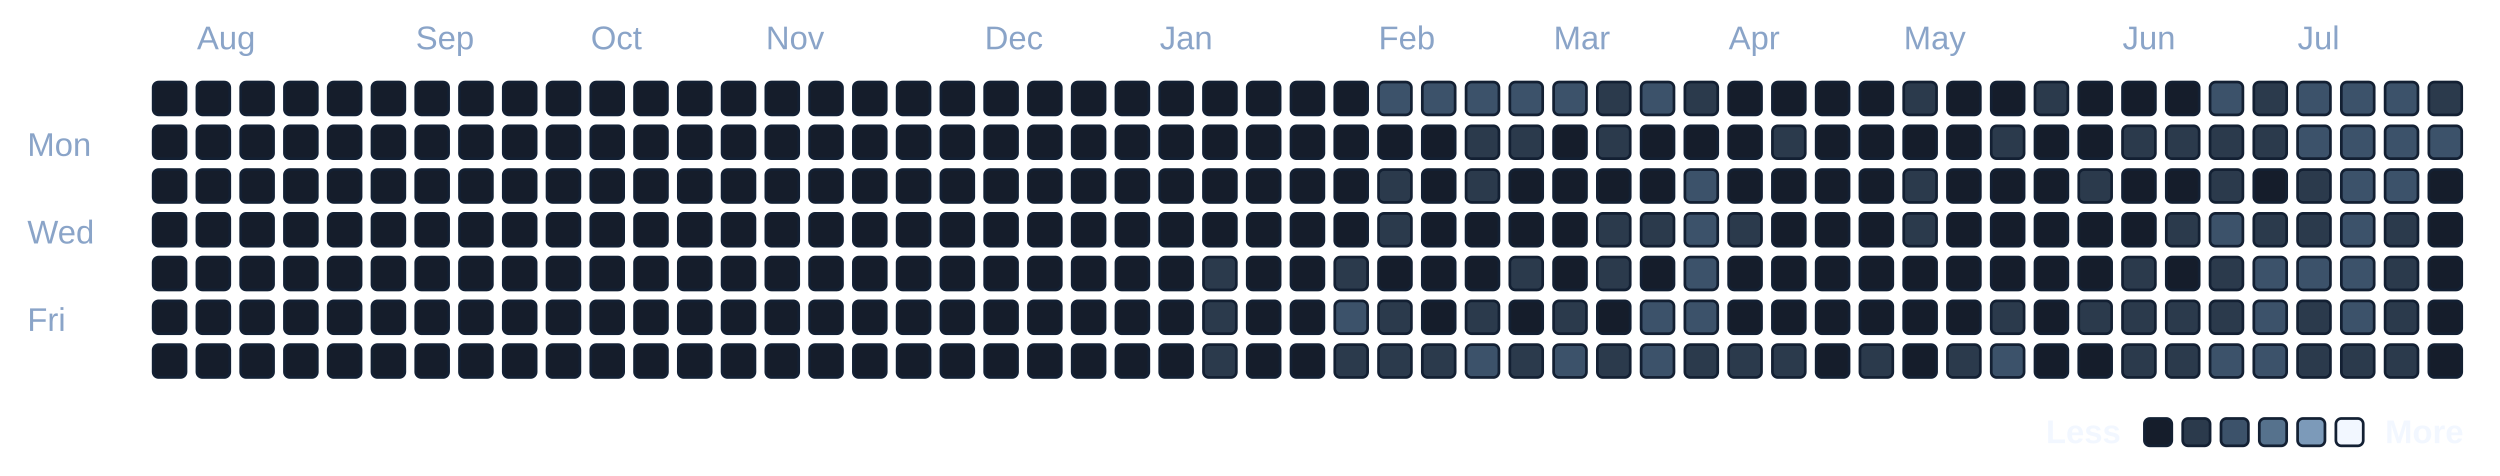
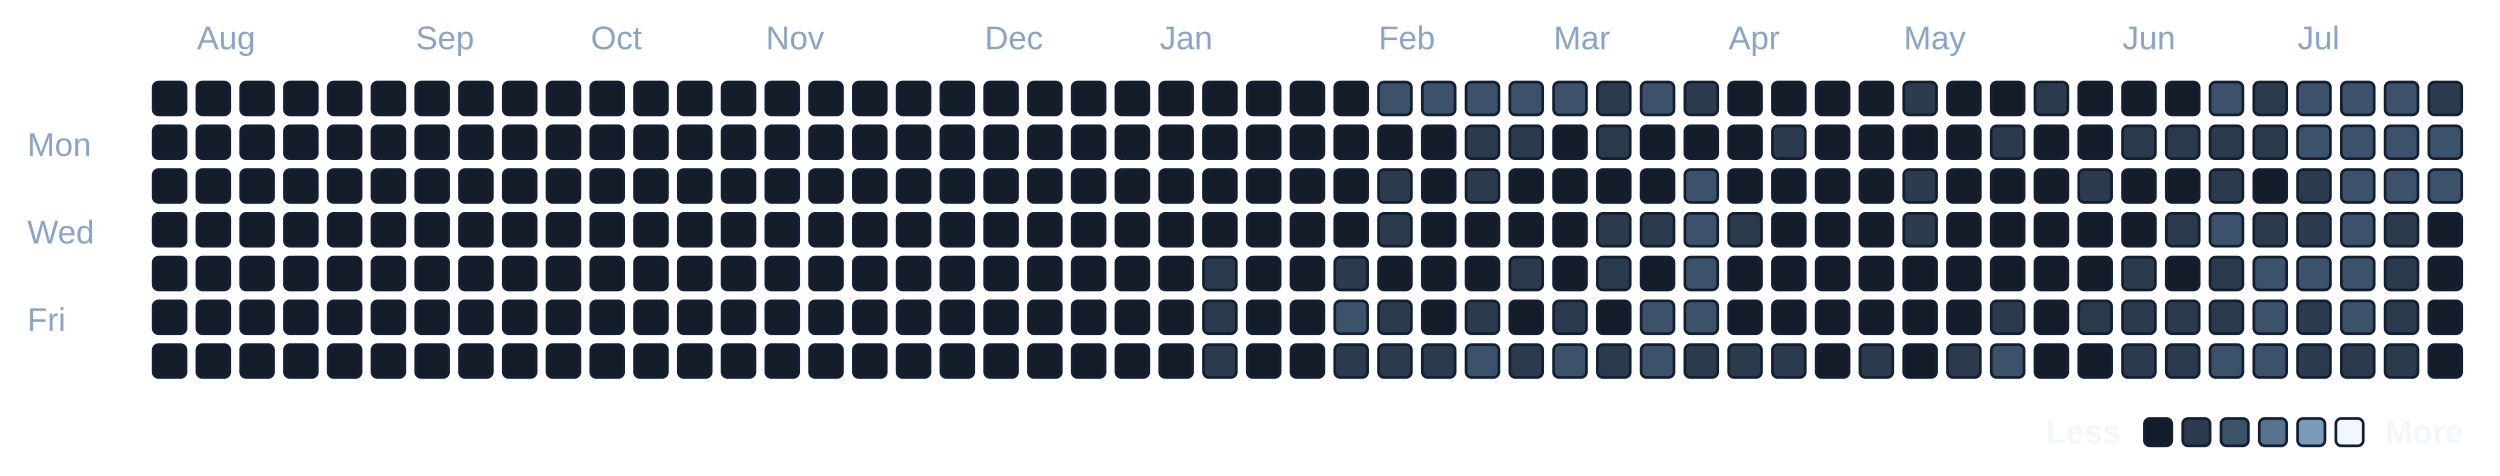
<svg xmlns="http://www.w3.org/2000/svg" baseProfile="tiny" height="174" version="1.2" width="914">
  <defs />
  <text fill="#8AA4C8" font-family="Segoe UI, Arial, sans-serif" font-size="12px" x="72" y="18">Aug</text>
  <text fill="#8AA4C8" font-family="Segoe UI, Arial, sans-serif" font-size="12px" x="152" y="18">Sep</text>
  <text fill="#8AA4C8" font-family="Segoe UI, Arial, sans-serif" font-size="12px" x="216" y="18">Oct</text>
  <text fill="#8AA4C8" font-family="Segoe UI, Arial, sans-serif" font-size="12px" x="280" y="18">Nov</text>
  <text fill="#8AA4C8" font-family="Segoe UI, Arial, sans-serif" font-size="12px" x="360" y="18">Dec</text>
  <text fill="#8AA4C8" font-family="Segoe UI, Arial, sans-serif" font-size="12px" x="424" y="18">Jan</text>
  <text fill="#8AA4C8" font-family="Segoe UI, Arial, sans-serif" font-size="12px" x="504" y="18">Feb</text>
  <text fill="#8AA4C8" font-family="Segoe UI, Arial, sans-serif" font-size="12px" x="568" y="18">Mar</text>
  <text fill="#8AA4C8" font-family="Segoe UI, Arial, sans-serif" font-size="12px" x="632" y="18">Apr</text>
  <text fill="#8AA4C8" font-family="Segoe UI, Arial, sans-serif" font-size="12px" x="696" y="18">May</text>
  <text fill="#8AA4C8" font-family="Segoe UI, Arial, sans-serif" font-size="12px" x="776" y="18">Jun</text>
  <text fill="#8AA4C8" font-family="Segoe UI, Arial, sans-serif" font-size="12px" x="840" y="18">Jul</text>
  <text fill="#8AA4C8" font-family="Segoe UI, Arial, sans-serif" font-size="12px" x="10" y="57">Mon</text>
  <text fill="#8AA4C8" font-family="Segoe UI, Arial, sans-serif" font-size="12px" x="10" y="89">Wed</text>
  <text fill="#8AA4C8" font-family="Segoe UI, Arial, sans-serif" font-size="12px" x="10" y="121">Fri</text>
  <rect fill="#151D2B" height="12" rx="2" ry="2" stroke="#132033" stroke-width="1" width="12" x="56" y="30" />
  <rect fill="#151D2B" height="12" rx="2" ry="2" stroke="#132033" stroke-width="1" width="12" x="56" y="46" />
  <rect fill="#151D2B" height="12" rx="2" ry="2" stroke="#132033" stroke-width="1" width="12" x="56" y="62" />
  <rect fill="#151D2B" height="12" rx="2" ry="2" stroke="#132033" stroke-width="1" width="12" x="56" y="78" />
  <rect fill="#151D2B" height="12" rx="2" ry="2" stroke="#132033" stroke-width="1" width="12" x="56" y="94" />
  <rect fill="#151D2B" height="12" rx="2" ry="2" stroke="#132033" stroke-width="1" width="12" x="56" y="110" />
  <rect fill="#151D2B" height="12" rx="2" ry="2" stroke="#132033" stroke-width="1" width="12" x="56" y="126" />
  <rect fill="#151D2B" height="12" rx="2" ry="2" stroke="#132033" stroke-width="1" width="12" x="72" y="30" />
  <rect fill="#151D2B" height="12" rx="2" ry="2" stroke="#132033" stroke-width="1" width="12" x="72" y="46" />
  <rect fill="#151D2B" height="12" rx="2" ry="2" stroke="#132033" stroke-width="1" width="12" x="72" y="62" />
  <rect fill="#151D2B" height="12" rx="2" ry="2" stroke="#132033" stroke-width="1" width="12" x="72" y="78" />
  <rect fill="#151D2B" height="12" rx="2" ry="2" stroke="#132033" stroke-width="1" width="12" x="72" y="94" />
  <rect fill="#151D2B" height="12" rx="2" ry="2" stroke="#132033" stroke-width="1" width="12" x="72" y="110" />
  <rect fill="#151D2B" height="12" rx="2" ry="2" stroke="#132033" stroke-width="1" width="12" x="72" y="126" />
  <rect fill="#151D2B" height="12" rx="2" ry="2" stroke="#132033" stroke-width="1" width="12" x="88" y="30" />
  <rect fill="#151D2B" height="12" rx="2" ry="2" stroke="#132033" stroke-width="1" width="12" x="88" y="46" />
  <rect fill="#151D2B" height="12" rx="2" ry="2" stroke="#132033" stroke-width="1" width="12" x="88" y="62" />
  <rect fill="#151D2B" height="12" rx="2" ry="2" stroke="#132033" stroke-width="1" width="12" x="88" y="78" />
  <rect fill="#151D2B" height="12" rx="2" ry="2" stroke="#132033" stroke-width="1" width="12" x="88" y="94" />
  <rect fill="#151D2B" height="12" rx="2" ry="2" stroke="#132033" stroke-width="1" width="12" x="88" y="110" />
  <rect fill="#151D2B" height="12" rx="2" ry="2" stroke="#132033" stroke-width="1" width="12" x="88" y="126" />
  <rect fill="#151D2B" height="12" rx="2" ry="2" stroke="#132033" stroke-width="1" width="12" x="104" y="30" />
  <rect fill="#151D2B" height="12" rx="2" ry="2" stroke="#132033" stroke-width="1" width="12" x="104" y="46" />
  <rect fill="#151D2B" height="12" rx="2" ry="2" stroke="#132033" stroke-width="1" width="12" x="104" y="62" />
  <rect fill="#151D2B" height="12" rx="2" ry="2" stroke="#132033" stroke-width="1" width="12" x="104" y="78" />
  <rect fill="#151D2B" height="12" rx="2" ry="2" stroke="#132033" stroke-width="1" width="12" x="104" y="94" />
  <rect fill="#151D2B" height="12" rx="2" ry="2" stroke="#132033" stroke-width="1" width="12" x="104" y="110" />
  <rect fill="#151D2B" height="12" rx="2" ry="2" stroke="#132033" stroke-width="1" width="12" x="104" y="126" />
  <rect fill="#151D2B" height="12" rx="2" ry="2" stroke="#132033" stroke-width="1" width="12" x="120" y="30" />
  <rect fill="#151D2B" height="12" rx="2" ry="2" stroke="#132033" stroke-width="1" width="12" x="120" y="46" />
  <rect fill="#151D2B" height="12" rx="2" ry="2" stroke="#132033" stroke-width="1" width="12" x="120" y="62" />
  <rect fill="#151D2B" height="12" rx="2" ry="2" stroke="#132033" stroke-width="1" width="12" x="120" y="78" />
  <rect fill="#151D2B" height="12" rx="2" ry="2" stroke="#132033" stroke-width="1" width="12" x="120" y="94" />
  <rect fill="#151D2B" height="12" rx="2" ry="2" stroke="#132033" stroke-width="1" width="12" x="120" y="110" />
  <rect fill="#151D2B" height="12" rx="2" ry="2" stroke="#132033" stroke-width="1" width="12" x="120" y="126" />
  <rect fill="#151D2B" height="12" rx="2" ry="2" stroke="#132033" stroke-width="1" width="12" x="136" y="30" />
  <rect fill="#151D2B" height="12" rx="2" ry="2" stroke="#132033" stroke-width="1" width="12" x="136" y="46" />
  <rect fill="#151D2B" height="12" rx="2" ry="2" stroke="#132033" stroke-width="1" width="12" x="136" y="62" />
  <rect fill="#151D2B" height="12" rx="2" ry="2" stroke="#132033" stroke-width="1" width="12" x="136" y="78" />
  <rect fill="#151D2B" height="12" rx="2" ry="2" stroke="#132033" stroke-width="1" width="12" x="136" y="94" />
  <rect fill="#151D2B" height="12" rx="2" ry="2" stroke="#132033" stroke-width="1" width="12" x="136" y="110" />
  <rect fill="#151D2B" height="12" rx="2" ry="2" stroke="#132033" stroke-width="1" width="12" x="136" y="126" />
  <rect fill="#151D2B" height="12" rx="2" ry="2" stroke="#132033" stroke-width="1" width="12" x="152" y="30" />
  <rect fill="#151D2B" height="12" rx="2" ry="2" stroke="#132033" stroke-width="1" width="12" x="152" y="46" />
  <rect fill="#151D2B" height="12" rx="2" ry="2" stroke="#132033" stroke-width="1" width="12" x="152" y="62" />
  <rect fill="#151D2B" height="12" rx="2" ry="2" stroke="#132033" stroke-width="1" width="12" x="152" y="78" />
  <rect fill="#151D2B" height="12" rx="2" ry="2" stroke="#132033" stroke-width="1" width="12" x="152" y="94" />
  <rect fill="#151D2B" height="12" rx="2" ry="2" stroke="#132033" stroke-width="1" width="12" x="152" y="110" />
  <rect fill="#151D2B" height="12" rx="2" ry="2" stroke="#132033" stroke-width="1" width="12" x="152" y="126" />
  <rect fill="#151D2B" height="12" rx="2" ry="2" stroke="#132033" stroke-width="1" width="12" x="168" y="30" />
  <rect fill="#151D2B" height="12" rx="2" ry="2" stroke="#132033" stroke-width="1" width="12" x="168" y="46" />
  <rect fill="#151D2B" height="12" rx="2" ry="2" stroke="#132033" stroke-width="1" width="12" x="168" y="62" />
  <rect fill="#151D2B" height="12" rx="2" ry="2" stroke="#132033" stroke-width="1" width="12" x="168" y="78" />
  <rect fill="#151D2B" height="12" rx="2" ry="2" stroke="#132033" stroke-width="1" width="12" x="168" y="94" />
  <rect fill="#151D2B" height="12" rx="2" ry="2" stroke="#132033" stroke-width="1" width="12" x="168" y="110" />
  <rect fill="#151D2B" height="12" rx="2" ry="2" stroke="#132033" stroke-width="1" width="12" x="168" y="126" />
  <rect fill="#151D2B" height="12" rx="2" ry="2" stroke="#132033" stroke-width="1" width="12" x="184" y="30" />
  <rect fill="#151D2B" height="12" rx="2" ry="2" stroke="#132033" stroke-width="1" width="12" x="184" y="46" />
  <rect fill="#151D2B" height="12" rx="2" ry="2" stroke="#132033" stroke-width="1" width="12" x="184" y="62" />
  <rect fill="#151D2B" height="12" rx="2" ry="2" stroke="#132033" stroke-width="1" width="12" x="184" y="78" />
  <rect fill="#151D2B" height="12" rx="2" ry="2" stroke="#132033" stroke-width="1" width="12" x="184" y="94" />
  <rect fill="#151D2B" height="12" rx="2" ry="2" stroke="#132033" stroke-width="1" width="12" x="184" y="110" />
  <rect fill="#151D2B" height="12" rx="2" ry="2" stroke="#132033" stroke-width="1" width="12" x="184" y="126" />
  <rect fill="#151D2B" height="12" rx="2" ry="2" stroke="#132033" stroke-width="1" width="12" x="200" y="30" />
  <rect fill="#151D2B" height="12" rx="2" ry="2" stroke="#132033" stroke-width="1" width="12" x="200" y="46" />
  <rect fill="#151D2B" height="12" rx="2" ry="2" stroke="#132033" stroke-width="1" width="12" x="200" y="62" />
  <rect fill="#151D2B" height="12" rx="2" ry="2" stroke="#132033" stroke-width="1" width="12" x="200" y="78" />
  <rect fill="#151D2B" height="12" rx="2" ry="2" stroke="#132033" stroke-width="1" width="12" x="200" y="94" />
  <rect fill="#151D2B" height="12" rx="2" ry="2" stroke="#132033" stroke-width="1" width="12" x="200" y="110" />
  <rect fill="#151D2B" height="12" rx="2" ry="2" stroke="#132033" stroke-width="1" width="12" x="200" y="126" />
  <rect fill="#151D2B" height="12" rx="2" ry="2" stroke="#132033" stroke-width="1" width="12" x="216" y="30" />
  <rect fill="#151D2B" height="12" rx="2" ry="2" stroke="#132033" stroke-width="1" width="12" x="216" y="46" />
  <rect fill="#151D2B" height="12" rx="2" ry="2" stroke="#132033" stroke-width="1" width="12" x="216" y="62" />
  <rect fill="#151D2B" height="12" rx="2" ry="2" stroke="#132033" stroke-width="1" width="12" x="216" y="78" />
  <rect fill="#151D2B" height="12" rx="2" ry="2" stroke="#132033" stroke-width="1" width="12" x="216" y="94" />
  <rect fill="#151D2B" height="12" rx="2" ry="2" stroke="#132033" stroke-width="1" width="12" x="216" y="110" />
  <rect fill="#151D2B" height="12" rx="2" ry="2" stroke="#132033" stroke-width="1" width="12" x="216" y="126" />
  <rect fill="#151D2B" height="12" rx="2" ry="2" stroke="#132033" stroke-width="1" width="12" x="232" y="30" />
  <rect fill="#151D2B" height="12" rx="2" ry="2" stroke="#132033" stroke-width="1" width="12" x="232" y="46" />
  <rect fill="#151D2B" height="12" rx="2" ry="2" stroke="#132033" stroke-width="1" width="12" x="232" y="62" />
  <rect fill="#151D2B" height="12" rx="2" ry="2" stroke="#132033" stroke-width="1" width="12" x="232" y="78" />
  <rect fill="#151D2B" height="12" rx="2" ry="2" stroke="#132033" stroke-width="1" width="12" x="232" y="94" />
  <rect fill="#151D2B" height="12" rx="2" ry="2" stroke="#132033" stroke-width="1" width="12" x="232" y="110" />
  <rect fill="#151D2B" height="12" rx="2" ry="2" stroke="#132033" stroke-width="1" width="12" x="232" y="126" />
  <rect fill="#151D2B" height="12" rx="2" ry="2" stroke="#132033" stroke-width="1" width="12" x="248" y="30" />
  <rect fill="#151D2B" height="12" rx="2" ry="2" stroke="#132033" stroke-width="1" width="12" x="248" y="46" />
  <rect fill="#151D2B" height="12" rx="2" ry="2" stroke="#132033" stroke-width="1" width="12" x="248" y="62" />
  <rect fill="#151D2B" height="12" rx="2" ry="2" stroke="#132033" stroke-width="1" width="12" x="248" y="78" />
  <rect fill="#151D2B" height="12" rx="2" ry="2" stroke="#132033" stroke-width="1" width="12" x="248" y="94" />
  <rect fill="#151D2B" height="12" rx="2" ry="2" stroke="#132033" stroke-width="1" width="12" x="248" y="110" />
  <rect fill="#151D2B" height="12" rx="2" ry="2" stroke="#132033" stroke-width="1" width="12" x="248" y="126" />
  <rect fill="#151D2B" height="12" rx="2" ry="2" stroke="#132033" stroke-width="1" width="12" x="264" y="30" />
  <rect fill="#151D2B" height="12" rx="2" ry="2" stroke="#132033" stroke-width="1" width="12" x="264" y="46" />
  <rect fill="#151D2B" height="12" rx="2" ry="2" stroke="#132033" stroke-width="1" width="12" x="264" y="62" />
  <rect fill="#151D2B" height="12" rx="2" ry="2" stroke="#132033" stroke-width="1" width="12" x="264" y="78" />
  <rect fill="#151D2B" height="12" rx="2" ry="2" stroke="#132033" stroke-width="1" width="12" x="264" y="94" />
  <rect fill="#151D2B" height="12" rx="2" ry="2" stroke="#132033" stroke-width="1" width="12" x="264" y="110" />
  <rect fill="#151D2B" height="12" rx="2" ry="2" stroke="#132033" stroke-width="1" width="12" x="264" y="126" />
  <rect fill="#151D2B" height="12" rx="2" ry="2" stroke="#132033" stroke-width="1" width="12" x="280" y="30" />
  <rect fill="#151D2B" height="12" rx="2" ry="2" stroke="#132033" stroke-width="1" width="12" x="280" y="46" />
  <rect fill="#151D2B" height="12" rx="2" ry="2" stroke="#132033" stroke-width="1" width="12" x="280" y="62" />
  <rect fill="#151D2B" height="12" rx="2" ry="2" stroke="#132033" stroke-width="1" width="12" x="280" y="78" />
  <rect fill="#151D2B" height="12" rx="2" ry="2" stroke="#132033" stroke-width="1" width="12" x="280" y="94" />
  <rect fill="#151D2B" height="12" rx="2" ry="2" stroke="#132033" stroke-width="1" width="12" x="280" y="110" />
  <rect fill="#151D2B" height="12" rx="2" ry="2" stroke="#132033" stroke-width="1" width="12" x="280" y="126" />
  <rect fill="#151D2B" height="12" rx="2" ry="2" stroke="#132033" stroke-width="1" width="12" x="296" y="30" />
  <rect fill="#151D2B" height="12" rx="2" ry="2" stroke="#132033" stroke-width="1" width="12" x="296" y="46" />
  <rect fill="#151D2B" height="12" rx="2" ry="2" stroke="#132033" stroke-width="1" width="12" x="296" y="62" />
  <rect fill="#151D2B" height="12" rx="2" ry="2" stroke="#132033" stroke-width="1" width="12" x="296" y="78" />
  <rect fill="#151D2B" height="12" rx="2" ry="2" stroke="#132033" stroke-width="1" width="12" x="296" y="94" />
  <rect fill="#151D2B" height="12" rx="2" ry="2" stroke="#132033" stroke-width="1" width="12" x="296" y="110" />
  <rect fill="#151D2B" height="12" rx="2" ry="2" stroke="#132033" stroke-width="1" width="12" x="296" y="126" />
  <rect fill="#151D2B" height="12" rx="2" ry="2" stroke="#132033" stroke-width="1" width="12" x="312" y="30" />
  <rect fill="#151D2B" height="12" rx="2" ry="2" stroke="#132033" stroke-width="1" width="12" x="312" y="46" />
  <rect fill="#151D2B" height="12" rx="2" ry="2" stroke="#132033" stroke-width="1" width="12" x="312" y="62" />
  <rect fill="#151D2B" height="12" rx="2" ry="2" stroke="#132033" stroke-width="1" width="12" x="312" y="78" />
  <rect fill="#151D2B" height="12" rx="2" ry="2" stroke="#132033" stroke-width="1" width="12" x="312" y="94" />
  <rect fill="#151D2B" height="12" rx="2" ry="2" stroke="#132033" stroke-width="1" width="12" x="312" y="110" />
  <rect fill="#151D2B" height="12" rx="2" ry="2" stroke="#132033" stroke-width="1" width="12" x="312" y="126" />
  <rect fill="#151D2B" height="12" rx="2" ry="2" stroke="#132033" stroke-width="1" width="12" x="328" y="30" />
  <rect fill="#151D2B" height="12" rx="2" ry="2" stroke="#132033" stroke-width="1" width="12" x="328" y="46" />
  <rect fill="#151D2B" height="12" rx="2" ry="2" stroke="#132033" stroke-width="1" width="12" x="328" y="62" />
  <rect fill="#151D2B" height="12" rx="2" ry="2" stroke="#132033" stroke-width="1" width="12" x="328" y="78" />
  <rect fill="#151D2B" height="12" rx="2" ry="2" stroke="#132033" stroke-width="1" width="12" x="328" y="94" />
  <rect fill="#151D2B" height="12" rx="2" ry="2" stroke="#132033" stroke-width="1" width="12" x="328" y="110" />
  <rect fill="#151D2B" height="12" rx="2" ry="2" stroke="#132033" stroke-width="1" width="12" x="328" y="126" />
  <rect fill="#151D2B" height="12" rx="2" ry="2" stroke="#132033" stroke-width="1" width="12" x="344" y="30" />
  <rect fill="#151D2B" height="12" rx="2" ry="2" stroke="#132033" stroke-width="1" width="12" x="344" y="46" />
  <rect fill="#151D2B" height="12" rx="2" ry="2" stroke="#132033" stroke-width="1" width="12" x="344" y="62" />
  <rect fill="#151D2B" height="12" rx="2" ry="2" stroke="#132033" stroke-width="1" width="12" x="344" y="78" />
  <rect fill="#151D2B" height="12" rx="2" ry="2" stroke="#132033" stroke-width="1" width="12" x="344" y="94" />
  <rect fill="#151D2B" height="12" rx="2" ry="2" stroke="#132033" stroke-width="1" width="12" x="344" y="110" />
  <rect fill="#151D2B" height="12" rx="2" ry="2" stroke="#132033" stroke-width="1" width="12" x="344" y="126" />
  <rect fill="#151D2B" height="12" rx="2" ry="2" stroke="#132033" stroke-width="1" width="12" x="360" y="30" />
  <rect fill="#151D2B" height="12" rx="2" ry="2" stroke="#132033" stroke-width="1" width="12" x="360" y="46" />
  <rect fill="#151D2B" height="12" rx="2" ry="2" stroke="#132033" stroke-width="1" width="12" x="360" y="62" />
  <rect fill="#151D2B" height="12" rx="2" ry="2" stroke="#132033" stroke-width="1" width="12" x="360" y="78" />
  <rect fill="#151D2B" height="12" rx="2" ry="2" stroke="#132033" stroke-width="1" width="12" x="360" y="94" />
  <rect fill="#151D2B" height="12" rx="2" ry="2" stroke="#132033" stroke-width="1" width="12" x="360" y="110" />
  <rect fill="#151D2B" height="12" rx="2" ry="2" stroke="#132033" stroke-width="1" width="12" x="360" y="126" />
  <rect fill="#151D2B" height="12" rx="2" ry="2" stroke="#132033" stroke-width="1" width="12" x="376" y="30" />
  <rect fill="#151D2B" height="12" rx="2" ry="2" stroke="#132033" stroke-width="1" width="12" x="376" y="46" />
  <rect fill="#151D2B" height="12" rx="2" ry="2" stroke="#132033" stroke-width="1" width="12" x="376" y="62" />
  <rect fill="#151D2B" height="12" rx="2" ry="2" stroke="#132033" stroke-width="1" width="12" x="376" y="78" />
  <rect fill="#151D2B" height="12" rx="2" ry="2" stroke="#132033" stroke-width="1" width="12" x="376" y="94" />
  <rect fill="#151D2B" height="12" rx="2" ry="2" stroke="#132033" stroke-width="1" width="12" x="376" y="110" />
  <rect fill="#151D2B" height="12" rx="2" ry="2" stroke="#132033" stroke-width="1" width="12" x="376" y="126" />
  <rect fill="#151D2B" height="12" rx="2" ry="2" stroke="#132033" stroke-width="1" width="12" x="392" y="30" />
  <rect fill="#151D2B" height="12" rx="2" ry="2" stroke="#132033" stroke-width="1" width="12" x="392" y="46" />
  <rect fill="#151D2B" height="12" rx="2" ry="2" stroke="#132033" stroke-width="1" width="12" x="392" y="62" />
  <rect fill="#151D2B" height="12" rx="2" ry="2" stroke="#132033" stroke-width="1" width="12" x="392" y="78" />
  <rect fill="#151D2B" height="12" rx="2" ry="2" stroke="#132033" stroke-width="1" width="12" x="392" y="94" />
  <rect fill="#151D2B" height="12" rx="2" ry="2" stroke="#132033" stroke-width="1" width="12" x="392" y="110" />
  <rect fill="#151D2B" height="12" rx="2" ry="2" stroke="#132033" stroke-width="1" width="12" x="392" y="126" />
  <rect fill="#151D2B" height="12" rx="2" ry="2" stroke="#132033" stroke-width="1" width="12" x="408" y="30" />
  <rect fill="#151D2B" height="12" rx="2" ry="2" stroke="#132033" stroke-width="1" width="12" x="408" y="46" />
  <rect fill="#151D2B" height="12" rx="2" ry="2" stroke="#132033" stroke-width="1" width="12" x="408" y="62" />
  <rect fill="#151D2B" height="12" rx="2" ry="2" stroke="#132033" stroke-width="1" width="12" x="408" y="78" />
  <rect fill="#151D2B" height="12" rx="2" ry="2" stroke="#132033" stroke-width="1" width="12" x="408" y="94" />
  <rect fill="#151D2B" height="12" rx="2" ry="2" stroke="#132033" stroke-width="1" width="12" x="408" y="110" />
  <rect fill="#151D2B" height="12" rx="2" ry="2" stroke="#132033" stroke-width="1" width="12" x="408" y="126" />
  <rect fill="#151D2B" height="12" rx="2" ry="2" stroke="#132033" stroke-width="1" width="12" x="424" y="30" />
  <rect fill="#151D2B" height="12" rx="2" ry="2" stroke="#132033" stroke-width="1" width="12" x="424" y="46" />
  <rect fill="#151D2B" height="12" rx="2" ry="2" stroke="#132033" stroke-width="1" width="12" x="424" y="62" />
  <rect fill="#151D2B" height="12" rx="2" ry="2" stroke="#132033" stroke-width="1" width="12" x="424" y="78" />
  <rect fill="#151D2B" height="12" rx="2" ry="2" stroke="#132033" stroke-width="1" width="12" x="424" y="94" />
  <rect fill="#151D2B" height="12" rx="2" ry="2" stroke="#132033" stroke-width="1" width="12" x="424" y="110" />
  <rect fill="#151D2B" height="12" rx="2" ry="2" stroke="#132033" stroke-width="1" width="12" x="424" y="126" />
  <rect fill="#151D2B" height="12" rx="2" ry="2" stroke="#132033" stroke-width="1" width="12" x="440" y="30" />
  <rect fill="#151D2B" height="12" rx="2" ry="2" stroke="#132033" stroke-width="1" width="12" x="440" y="46" />
  <rect fill="#151D2B" height="12" rx="2" ry="2" stroke="#132033" stroke-width="1" width="12" x="440" y="62" />
  <rect fill="#151D2B" height="12" rx="2" ry="2" stroke="#132033" stroke-width="1" width="12" x="440" y="78" />
  <rect fill="#2B3A4C" height="12" rx="2" ry="2" stroke="#132033" stroke-width="1" width="12" x="440" y="94" />
  <rect fill="#2B3A4C" height="12" rx="2" ry="2" stroke="#132033" stroke-width="1" width="12" x="440" y="110" />
  <rect fill="#2B3A4C" height="12" rx="2" ry="2" stroke="#132033" stroke-width="1" width="12" x="440" y="126" />
  <rect fill="#151D2B" height="12" rx="2" ry="2" stroke="#132033" stroke-width="1" width="12" x="456" y="30" />
  <rect fill="#151D2B" height="12" rx="2" ry="2" stroke="#132033" stroke-width="1" width="12" x="456" y="46" />
  <rect fill="#151D2B" height="12" rx="2" ry="2" stroke="#132033" stroke-width="1" width="12" x="456" y="62" />
  <rect fill="#151D2B" height="12" rx="2" ry="2" stroke="#132033" stroke-width="1" width="12" x="456" y="78" />
  <rect fill="#151D2B" height="12" rx="2" ry="2" stroke="#132033" stroke-width="1" width="12" x="456" y="94" />
  <rect fill="#151D2B" height="12" rx="2" ry="2" stroke="#132033" stroke-width="1" width="12" x="456" y="110" />
  <rect fill="#151D2B" height="12" rx="2" ry="2" stroke="#132033" stroke-width="1" width="12" x="456" y="126" />
  <rect fill="#151D2B" height="12" rx="2" ry="2" stroke="#132033" stroke-width="1" width="12" x="472" y="30" />
  <rect fill="#151D2B" height="12" rx="2" ry="2" stroke="#132033" stroke-width="1" width="12" x="472" y="46" />
  <rect fill="#151D2B" height="12" rx="2" ry="2" stroke="#132033" stroke-width="1" width="12" x="472" y="62" />
  <rect fill="#151D2B" height="12" rx="2" ry="2" stroke="#132033" stroke-width="1" width="12" x="472" y="78" />
  <rect fill="#151D2B" height="12" rx="2" ry="2" stroke="#132033" stroke-width="1" width="12" x="472" y="94" />
  <rect fill="#151D2B" height="12" rx="2" ry="2" stroke="#132033" stroke-width="1" width="12" x="472" y="110" />
  <rect fill="#151D2B" height="12" rx="2" ry="2" stroke="#132033" stroke-width="1" width="12" x="472" y="126" />
  <rect fill="#151D2B" height="12" rx="2" ry="2" stroke="#132033" stroke-width="1" width="12" x="488" y="30" />
  <rect fill="#151D2B" height="12" rx="2" ry="2" stroke="#132033" stroke-width="1" width="12" x="488" y="46" />
  <rect fill="#151D2B" height="12" rx="2" ry="2" stroke="#132033" stroke-width="1" width="12" x="488" y="62" />
  <rect fill="#151D2B" height="12" rx="2" ry="2" stroke="#132033" stroke-width="1" width="12" x="488" y="78" />
  <rect fill="#2B3A4C" height="12" rx="2" ry="2" stroke="#132033" stroke-width="1" width="12" x="488" y="94" />
  <rect fill="#3C526A" height="12" rx="2" ry="2" stroke="#132033" stroke-width="1" width="12" x="488" y="110" />
  <rect fill="#2B3A4C" height="12" rx="2" ry="2" stroke="#132033" stroke-width="1" width="12" x="488" y="126" />
  <rect fill="#3C526A" height="12" rx="2" ry="2" stroke="#132033" stroke-width="1" width="12" x="504" y="30" />
  <rect fill="#151D2B" height="12" rx="2" ry="2" stroke="#132033" stroke-width="1" width="12" x="504" y="46" />
  <rect fill="#2B3A4C" height="12" rx="2" ry="2" stroke="#132033" stroke-width="1" width="12" x="504" y="62" />
  <rect fill="#2B3A4C" height="12" rx="2" ry="2" stroke="#132033" stroke-width="1" width="12" x="504" y="78" />
  <rect fill="#151D2B" height="12" rx="2" ry="2" stroke="#132033" stroke-width="1" width="12" x="504" y="94" />
  <rect fill="#2B3A4C" height="12" rx="2" ry="2" stroke="#132033" stroke-width="1" width="12" x="504" y="110" />
  <rect fill="#2B3A4C" height="12" rx="2" ry="2" stroke="#132033" stroke-width="1" width="12" x="504" y="126" />
  <rect fill="#3C526A" height="12" rx="2" ry="2" stroke="#132033" stroke-width="1" width="12" x="520" y="30" />
  <rect fill="#151D2B" height="12" rx="2" ry="2" stroke="#132033" stroke-width="1" width="12" x="520" y="46" />
  <rect fill="#151D2B" height="12" rx="2" ry="2" stroke="#132033" stroke-width="1" width="12" x="520" y="62" />
  <rect fill="#151D2B" height="12" rx="2" ry="2" stroke="#132033" stroke-width="1" width="12" x="520" y="78" />
  <rect fill="#151D2B" height="12" rx="2" ry="2" stroke="#132033" stroke-width="1" width="12" x="520" y="94" />
  <rect fill="#151D2B" height="12" rx="2" ry="2" stroke="#132033" stroke-width="1" width="12" x="520" y="110" />
  <rect fill="#2B3A4C" height="12" rx="2" ry="2" stroke="#132033" stroke-width="1" width="12" x="520" y="126" />
  <rect fill="#3C526A" height="12" rx="2" ry="2" stroke="#132033" stroke-width="1" width="12" x="536" y="30" />
  <rect fill="#2B3A4C" height="12" rx="2" ry="2" stroke="#132033" stroke-width="1" width="12" x="536" y="46" />
  <rect fill="#2B3A4C" height="12" rx="2" ry="2" stroke="#132033" stroke-width="1" width="12" x="536" y="62" />
  <rect fill="#151D2B" height="12" rx="2" ry="2" stroke="#132033" stroke-width="1" width="12" x="536" y="78" />
  <rect fill="#151D2B" height="12" rx="2" ry="2" stroke="#132033" stroke-width="1" width="12" x="536" y="94" />
  <rect fill="#2B3A4C" height="12" rx="2" ry="2" stroke="#132033" stroke-width="1" width="12" x="536" y="110" />
  <rect fill="#3C526A" height="12" rx="2" ry="2" stroke="#132033" stroke-width="1" width="12" x="536" y="126" />
  <rect fill="#3C526A" height="12" rx="2" ry="2" stroke="#132033" stroke-width="1" width="12" x="552" y="30" />
  <rect fill="#2B3A4C" height="12" rx="2" ry="2" stroke="#132033" stroke-width="1" width="12" x="552" y="46" />
  <rect fill="#151D2B" height="12" rx="2" ry="2" stroke="#132033" stroke-width="1" width="12" x="552" y="62" />
  <rect fill="#151D2B" height="12" rx="2" ry="2" stroke="#132033" stroke-width="1" width="12" x="552" y="78" />
  <rect fill="#2B3A4C" height="12" rx="2" ry="2" stroke="#132033" stroke-width="1" width="12" x="552" y="94" />
  <rect fill="#151D2B" height="12" rx="2" ry="2" stroke="#132033" stroke-width="1" width="12" x="552" y="110" />
  <rect fill="#2B3A4C" height="12" rx="2" ry="2" stroke="#132033" stroke-width="1" width="12" x="552" y="126" />
  <rect fill="#3C526A" height="12" rx="2" ry="2" stroke="#132033" stroke-width="1" width="12" x="568" y="30" />
  <rect fill="#151D2B" height="12" rx="2" ry="2" stroke="#132033" stroke-width="1" width="12" x="568" y="46" />
  <rect fill="#151D2B" height="12" rx="2" ry="2" stroke="#132033" stroke-width="1" width="12" x="568" y="62" />
  <rect fill="#151D2B" height="12" rx="2" ry="2" stroke="#132033" stroke-width="1" width="12" x="568" y="78" />
  <rect fill="#151D2B" height="12" rx="2" ry="2" stroke="#132033" stroke-width="1" width="12" x="568" y="94" />
  <rect fill="#2B3A4C" height="12" rx="2" ry="2" stroke="#132033" stroke-width="1" width="12" x="568" y="110" />
  <rect fill="#3C526A" height="12" rx="2" ry="2" stroke="#132033" stroke-width="1" width="12" x="568" y="126" />
  <rect fill="#2B3A4C" height="12" rx="2" ry="2" stroke="#132033" stroke-width="1" width="12" x="584" y="30" />
  <rect fill="#2B3A4C" height="12" rx="2" ry="2" stroke="#132033" stroke-width="1" width="12" x="584" y="46" />
  <rect fill="#151D2B" height="12" rx="2" ry="2" stroke="#132033" stroke-width="1" width="12" x="584" y="62" />
  <rect fill="#2B3A4C" height="12" rx="2" ry="2" stroke="#132033" stroke-width="1" width="12" x="584" y="78" />
  <rect fill="#2B3A4C" height="12" rx="2" ry="2" stroke="#132033" stroke-width="1" width="12" x="584" y="94" />
  <rect fill="#151D2B" height="12" rx="2" ry="2" stroke="#132033" stroke-width="1" width="12" x="584" y="110" />
  <rect fill="#2B3A4C" height="12" rx="2" ry="2" stroke="#132033" stroke-width="1" width="12" x="584" y="126" />
  <rect fill="#3C526A" height="12" rx="2" ry="2" stroke="#132033" stroke-width="1" width="12" x="600" y="30" />
  <rect fill="#151D2B" height="12" rx="2" ry="2" stroke="#132033" stroke-width="1" width="12" x="600" y="46" />
  <rect fill="#151D2B" height="12" rx="2" ry="2" stroke="#132033" stroke-width="1" width="12" x="600" y="62" />
  <rect fill="#2B3A4C" height="12" rx="2" ry="2" stroke="#132033" stroke-width="1" width="12" x="600" y="78" />
  <rect fill="#151D2B" height="12" rx="2" ry="2" stroke="#132033" stroke-width="1" width="12" x="600" y="94" />
  <rect fill="#3C526A" height="12" rx="2" ry="2" stroke="#132033" stroke-width="1" width="12" x="600" y="110" />
  <rect fill="#3C526A" height="12" rx="2" ry="2" stroke="#132033" stroke-width="1" width="12" x="600" y="126" />
  <rect fill="#2B3A4C" height="12" rx="2" ry="2" stroke="#132033" stroke-width="1" width="12" x="616" y="30" />
  <rect fill="#151D2B" height="12" rx="2" ry="2" stroke="#132033" stroke-width="1" width="12" x="616" y="46" />
  <rect fill="#3C526A" height="12" rx="2" ry="2" stroke="#132033" stroke-width="1" width="12" x="616" y="62" />
  <rect fill="#3C526A" height="12" rx="2" ry="2" stroke="#132033" stroke-width="1" width="12" x="616" y="78" />
  <rect fill="#3C526A" height="12" rx="2" ry="2" stroke="#132033" stroke-width="1" width="12" x="616" y="94" />
  <rect fill="#3C526A" height="12" rx="2" ry="2" stroke="#132033" stroke-width="1" width="12" x="616" y="110" />
  <rect fill="#2B3A4C" height="12" rx="2" ry="2" stroke="#132033" stroke-width="1" width="12" x="616" y="126" />
  <rect fill="#151D2B" height="12" rx="2" ry="2" stroke="#132033" stroke-width="1" width="12" x="632" y="30" />
  <rect fill="#151D2B" height="12" rx="2" ry="2" stroke="#132033" stroke-width="1" width="12" x="632" y="46" />
  <rect fill="#151D2B" height="12" rx="2" ry="2" stroke="#132033" stroke-width="1" width="12" x="632" y="62" />
  <rect fill="#2B3A4C" height="12" rx="2" ry="2" stroke="#132033" stroke-width="1" width="12" x="632" y="78" />
  <rect fill="#151D2B" height="12" rx="2" ry="2" stroke="#132033" stroke-width="1" width="12" x="632" y="94" />
  <rect fill="#151D2B" height="12" rx="2" ry="2" stroke="#132033" stroke-width="1" width="12" x="632" y="110" />
  <rect fill="#2B3A4C" height="12" rx="2" ry="2" stroke="#132033" stroke-width="1" width="12" x="632" y="126" />
  <rect fill="#151D2B" height="12" rx="2" ry="2" stroke="#132033" stroke-width="1" width="12" x="648" y="30" />
  <rect fill="#2B3A4C" height="12" rx="2" ry="2" stroke="#132033" stroke-width="1" width="12" x="648" y="46" />
  <rect fill="#151D2B" height="12" rx="2" ry="2" stroke="#132033" stroke-width="1" width="12" x="648" y="62" />
  <rect fill="#151D2B" height="12" rx="2" ry="2" stroke="#132033" stroke-width="1" width="12" x="648" y="78" />
  <rect fill="#151D2B" height="12" rx="2" ry="2" stroke="#132033" stroke-width="1" width="12" x="648" y="94" />
  <rect fill="#151D2B" height="12" rx="2" ry="2" stroke="#132033" stroke-width="1" width="12" x="648" y="110" />
  <rect fill="#2B3A4C" height="12" rx="2" ry="2" stroke="#132033" stroke-width="1" width="12" x="648" y="126" />
  <rect fill="#151D2B" height="12" rx="2" ry="2" stroke="#132033" stroke-width="1" width="12" x="664" y="30" />
  <rect fill="#151D2B" height="12" rx="2" ry="2" stroke="#132033" stroke-width="1" width="12" x="664" y="46" />
  <rect fill="#151D2B" height="12" rx="2" ry="2" stroke="#132033" stroke-width="1" width="12" x="664" y="62" />
  <rect fill="#151D2B" height="12" rx="2" ry="2" stroke="#132033" stroke-width="1" width="12" x="664" y="78" />
  <rect fill="#151D2B" height="12" rx="2" ry="2" stroke="#132033" stroke-width="1" width="12" x="664" y="94" />
  <rect fill="#151D2B" height="12" rx="2" ry="2" stroke="#132033" stroke-width="1" width="12" x="664" y="110" />
  <rect fill="#151D2B" height="12" rx="2" ry="2" stroke="#132033" stroke-width="1" width="12" x="664" y="126" />
  <rect fill="#151D2B" height="12" rx="2" ry="2" stroke="#132033" stroke-width="1" width="12" x="680" y="30" />
  <rect fill="#151D2B" height="12" rx="2" ry="2" stroke="#132033" stroke-width="1" width="12" x="680" y="46" />
  <rect fill="#151D2B" height="12" rx="2" ry="2" stroke="#132033" stroke-width="1" width="12" x="680" y="62" />
  <rect fill="#151D2B" height="12" rx="2" ry="2" stroke="#132033" stroke-width="1" width="12" x="680" y="78" />
  <rect fill="#151D2B" height="12" rx="2" ry="2" stroke="#132033" stroke-width="1" width="12" x="680" y="94" />
  <rect fill="#151D2B" height="12" rx="2" ry="2" stroke="#132033" stroke-width="1" width="12" x="680" y="110" />
  <rect fill="#2B3A4C" height="12" rx="2" ry="2" stroke="#132033" stroke-width="1" width="12" x="680" y="126" />
  <rect fill="#2B3A4C" height="12" rx="2" ry="2" stroke="#132033" stroke-width="1" width="12" x="696" y="30" />
  <rect fill="#151D2B" height="12" rx="2" ry="2" stroke="#132033" stroke-width="1" width="12" x="696" y="46" />
  <rect fill="#2B3A4C" height="12" rx="2" ry="2" stroke="#132033" stroke-width="1" width="12" x="696" y="62" />
  <rect fill="#2B3A4C" height="12" rx="2" ry="2" stroke="#132033" stroke-width="1" width="12" x="696" y="78" />
  <rect fill="#151D2B" height="12" rx="2" ry="2" stroke="#132033" stroke-width="1" width="12" x="696" y="94" />
  <rect fill="#151D2B" height="12" rx="2" ry="2" stroke="#132033" stroke-width="1" width="12" x="696" y="110" />
  <rect fill="#151D2B" height="12" rx="2" ry="2" stroke="#132033" stroke-width="1" width="12" x="696" y="126" />
  <rect fill="#151D2B" height="12" rx="2" ry="2" stroke="#132033" stroke-width="1" width="12" x="712" y="30" />
  <rect fill="#151D2B" height="12" rx="2" ry="2" stroke="#132033" stroke-width="1" width="12" x="712" y="46" />
  <rect fill="#151D2B" height="12" rx="2" ry="2" stroke="#132033" stroke-width="1" width="12" x="712" y="62" />
  <rect fill="#151D2B" height="12" rx="2" ry="2" stroke="#132033" stroke-width="1" width="12" x="712" y="78" />
  <rect fill="#151D2B" height="12" rx="2" ry="2" stroke="#132033" stroke-width="1" width="12" x="712" y="94" />
  <rect fill="#151D2B" height="12" rx="2" ry="2" stroke="#132033" stroke-width="1" width="12" x="712" y="110" />
  <rect fill="#2B3A4C" height="12" rx="2" ry="2" stroke="#132033" stroke-width="1" width="12" x="712" y="126" />
  <rect fill="#151D2B" height="12" rx="2" ry="2" stroke="#132033" stroke-width="1" width="12" x="728" y="30" />
  <rect fill="#2B3A4C" height="12" rx="2" ry="2" stroke="#132033" stroke-width="1" width="12" x="728" y="46" />
  <rect fill="#151D2B" height="12" rx="2" ry="2" stroke="#132033" stroke-width="1" width="12" x="728" y="62" />
  <rect fill="#151D2B" height="12" rx="2" ry="2" stroke="#132033" stroke-width="1" width="12" x="728" y="78" />
  <rect fill="#151D2B" height="12" rx="2" ry="2" stroke="#132033" stroke-width="1" width="12" x="728" y="94" />
  <rect fill="#2B3A4C" height="12" rx="2" ry="2" stroke="#132033" stroke-width="1" width="12" x="728" y="110" />
  <rect fill="#3C526A" height="12" rx="2" ry="2" stroke="#132033" stroke-width="1" width="12" x="728" y="126" />
  <rect fill="#2B3A4C" height="12" rx="2" ry="2" stroke="#132033" stroke-width="1" width="12" x="744" y="30" />
  <rect fill="#151D2B" height="12" rx="2" ry="2" stroke="#132033" stroke-width="1" width="12" x="744" y="46" />
  <rect fill="#151D2B" height="12" rx="2" ry="2" stroke="#132033" stroke-width="1" width="12" x="744" y="62" />
  <rect fill="#151D2B" height="12" rx="2" ry="2" stroke="#132033" stroke-width="1" width="12" x="744" y="78" />
  <rect fill="#151D2B" height="12" rx="2" ry="2" stroke="#132033" stroke-width="1" width="12" x="744" y="94" />
  <rect fill="#151D2B" height="12" rx="2" ry="2" stroke="#132033" stroke-width="1" width="12" x="744" y="110" />
  <rect fill="#151D2B" height="12" rx="2" ry="2" stroke="#132033" stroke-width="1" width="12" x="744" y="126" />
  <rect fill="#151D2B" height="12" rx="2" ry="2" stroke="#132033" stroke-width="1" width="12" x="760" y="30" />
  <rect fill="#151D2B" height="12" rx="2" ry="2" stroke="#132033" stroke-width="1" width="12" x="760" y="46" />
  <rect fill="#2B3A4C" height="12" rx="2" ry="2" stroke="#132033" stroke-width="1" width="12" x="760" y="62" />
  <rect fill="#151D2B" height="12" rx="2" ry="2" stroke="#132033" stroke-width="1" width="12" x="760" y="78" />
  <rect fill="#151D2B" height="12" rx="2" ry="2" stroke="#132033" stroke-width="1" width="12" x="760" y="94" />
  <rect fill="#2B3A4C" height="12" rx="2" ry="2" stroke="#132033" stroke-width="1" width="12" x="760" y="110" />
  <rect fill="#151D2B" height="12" rx="2" ry="2" stroke="#132033" stroke-width="1" width="12" x="760" y="126" />
  <rect fill="#151D2B" height="12" rx="2" ry="2" stroke="#132033" stroke-width="1" width="12" x="776" y="30" />
  <rect fill="#2B3A4C" height="12" rx="2" ry="2" stroke="#132033" stroke-width="1" width="12" x="776" y="46" />
  <rect fill="#151D2B" height="12" rx="2" ry="2" stroke="#132033" stroke-width="1" width="12" x="776" y="62" />
  <rect fill="#151D2B" height="12" rx="2" ry="2" stroke="#132033" stroke-width="1" width="12" x="776" y="78" />
  <rect fill="#2B3A4C" height="12" rx="2" ry="2" stroke="#132033" stroke-width="1" width="12" x="776" y="94" />
  <rect fill="#2B3A4C" height="12" rx="2" ry="2" stroke="#132033" stroke-width="1" width="12" x="776" y="110" />
  <rect fill="#2B3A4C" height="12" rx="2" ry="2" stroke="#132033" stroke-width="1" width="12" x="776" y="126" />
  <rect fill="#151D2B" height="12" rx="2" ry="2" stroke="#132033" stroke-width="1" width="12" x="792" y="30" />
  <rect fill="#2B3A4C" height="12" rx="2" ry="2" stroke="#132033" stroke-width="1" width="12" x="792" y="46" />
  <rect fill="#151D2B" height="12" rx="2" ry="2" stroke="#132033" stroke-width="1" width="12" x="792" y="62" />
  <rect fill="#2B3A4C" height="12" rx="2" ry="2" stroke="#132033" stroke-width="1" width="12" x="792" y="78" />
  <rect fill="#151D2B" height="12" rx="2" ry="2" stroke="#132033" stroke-width="1" width="12" x="792" y="94" />
  <rect fill="#2B3A4C" height="12" rx="2" ry="2" stroke="#132033" stroke-width="1" width="12" x="792" y="110" />
  <rect fill="#2B3A4C" height="12" rx="2" ry="2" stroke="#132033" stroke-width="1" width="12" x="792" y="126" />
  <rect fill="#3C526A" height="12" rx="2" ry="2" stroke="#132033" stroke-width="1" width="12" x="808" y="30" />
  <rect fill="#2B3A4C" height="12" rx="2" ry="2" stroke="#132033" stroke-width="1" width="12" x="808" y="46" />
  <rect fill="#2B3A4C" height="12" rx="2" ry="2" stroke="#132033" stroke-width="1" width="12" x="808" y="62" />
  <rect fill="#3C526A" height="12" rx="2" ry="2" stroke="#132033" stroke-width="1" width="12" x="808" y="78" />
  <rect fill="#2B3A4C" height="12" rx="2" ry="2" stroke="#132033" stroke-width="1" width="12" x="808" y="94" />
  <rect fill="#2B3A4C" height="12" rx="2" ry="2" stroke="#132033" stroke-width="1" width="12" x="808" y="110" />
  <rect fill="#3C526A" height="12" rx="2" ry="2" stroke="#132033" stroke-width="1" width="12" x="808" y="126" />
  <rect fill="#2B3A4C" height="12" rx="2" ry="2" stroke="#132033" stroke-width="1" width="12" x="824" y="30" />
  <rect fill="#2B3A4C" height="12" rx="2" ry="2" stroke="#132033" stroke-width="1" width="12" x="824" y="46" />
  <rect fill="#151D2B" height="12" rx="2" ry="2" stroke="#132033" stroke-width="1" width="12" x="824" y="62" />
  <rect fill="#2B3A4C" height="12" rx="2" ry="2" stroke="#132033" stroke-width="1" width="12" x="824" y="78" />
  <rect fill="#3C526A" height="12" rx="2" ry="2" stroke="#132033" stroke-width="1" width="12" x="824" y="94" />
  <rect fill="#3C526A" height="12" rx="2" ry="2" stroke="#132033" stroke-width="1" width="12" x="824" y="110" />
  <rect fill="#3C526A" height="12" rx="2" ry="2" stroke="#132033" stroke-width="1" width="12" x="824" y="126" />
  <rect fill="#3C526A" height="12" rx="2" ry="2" stroke="#132033" stroke-width="1" width="12" x="840" y="30" />
  <rect fill="#3C526A" height="12" rx="2" ry="2" stroke="#132033" stroke-width="1" width="12" x="840" y="46" />
  <rect fill="#2B3A4C" height="12" rx="2" ry="2" stroke="#132033" stroke-width="1" width="12" x="840" y="62" />
  <rect fill="#2B3A4C" height="12" rx="2" ry="2" stroke="#132033" stroke-width="1" width="12" x="840" y="78" />
  <rect fill="#3C526A" height="12" rx="2" ry="2" stroke="#132033" stroke-width="1" width="12" x="840" y="94" />
  <rect fill="#2B3A4C" height="12" rx="2" ry="2" stroke="#132033" stroke-width="1" width="12" x="840" y="110" />
  <rect fill="#2B3A4C" height="12" rx="2" ry="2" stroke="#132033" stroke-width="1" width="12" x="840" y="126" />
  <rect fill="#3C526A" height="12" rx="2" ry="2" stroke="#132033" stroke-width="1" width="12" x="856" y="30" />
  <rect fill="#3C526A" height="12" rx="2" ry="2" stroke="#132033" stroke-width="1" width="12" x="856" y="46" />
  <rect fill="#3C526A" height="12" rx="2" ry="2" stroke="#132033" stroke-width="1" width="12" x="856" y="62" />
  <rect fill="#3C526A" height="12" rx="2" ry="2" stroke="#132033" stroke-width="1" width="12" x="856" y="78" />
  <rect fill="#3C526A" height="12" rx="2" ry="2" stroke="#132033" stroke-width="1" width="12" x="856" y="94" />
  <rect fill="#3C526A" height="12" rx="2" ry="2" stroke="#132033" stroke-width="1" width="12" x="856" y="110" />
  <rect fill="#2B3A4C" height="12" rx="2" ry="2" stroke="#132033" stroke-width="1" width="12" x="856" y="126" />
  <rect fill="#3C526A" height="12" rx="2" ry="2" stroke="#132033" stroke-width="1" width="12" x="872" y="30" />
  <rect fill="#3C526A" height="12" rx="2" ry="2" stroke="#132033" stroke-width="1" width="12" x="872" y="46" />
  <rect fill="#3C526A" height="12" rx="2" ry="2" stroke="#132033" stroke-width="1" width="12" x="872" y="62" />
  <rect fill="#2B3A4C" height="12" rx="2" ry="2" stroke="#132033" stroke-width="1" width="12" x="872" y="78" />
  <rect fill="#2B3A4C" height="12" rx="2" ry="2" stroke="#132033" stroke-width="1" width="12" x="872" y="94" />
  <rect fill="#2B3A4C" height="12" rx="2" ry="2" stroke="#132033" stroke-width="1" width="12" x="872" y="110" />
  <rect fill="#2B3A4C" height="12" rx="2" ry="2" stroke="#132033" stroke-width="1" width="12" x="872" y="126" />
  <rect fill="#2B3A4C" height="12" rx="2" ry="2" stroke="#132033" stroke-width="1" width="12" x="888" y="30" />
  <rect fill="#3C526A" height="12" rx="2" ry="2" stroke="#132033" stroke-width="1" width="12" x="888" y="46" />
-   <rect fill="#151D2B" height="12" rx="2" ry="2" stroke="#132033" stroke-width="1" width="12" x="888" y="62" />
+   <rect fill="#3C526A" height="12" rx="2" ry="2" stroke="#132033" stroke-width="1" width="12" x="888" y="62" />
  <rect fill="#151D2B" height="12" rx="2" ry="2" stroke="#132033" stroke-width="1" width="12" x="888" y="78" />
  <rect fill="#151D2B" height="12" rx="2" ry="2" stroke="#132033" stroke-width="1" width="12" x="888" y="94" />
  <rect fill="#151D2B" height="12" rx="2" ry="2" stroke="#132033" stroke-width="1" width="12" x="888" y="110" />
  <rect fill="#151D2B" height="12" rx="2" ry="2" stroke="#132033" stroke-width="1" width="12" x="888" y="126" />
  <text fill="#F2F7FF" font-family="Segoe UI, Arial, sans-serif" font-size="12px" font-weight="600" x="748" y="162">Less</text>
  <rect fill="#151D2B" height="10" rx="2" ry="2" stroke="#132033" stroke-width="1" width="10" x="784" y="153" />
  <rect fill="#2B3A4C" height="10" rx="2" ry="2" stroke="#132033" stroke-width="1" width="10" x="798" y="153" />
  <rect fill="#3C526A" height="10" rx="2" ry="2" stroke="#132033" stroke-width="1" width="10" x="812" y="153" />
  <rect fill="#56728D" height="10" rx="2" ry="2" stroke="#132033" stroke-width="1" width="10" x="826" y="153" />
  <rect fill="#7C9AB9" height="10" rx="2" ry="2" stroke="#132033" stroke-width="1" width="10" x="840" y="153" />
  <rect fill="#F2F7FF" height="10" rx="2" ry="2" stroke="#132033" stroke-width="1" width="10" x="854" y="153" />
  <text fill="#F2F7FF" font-family="Segoe UI, Arial, sans-serif" font-size="12px" font-weight="600" x="872" y="162">More</text>
</svg>
